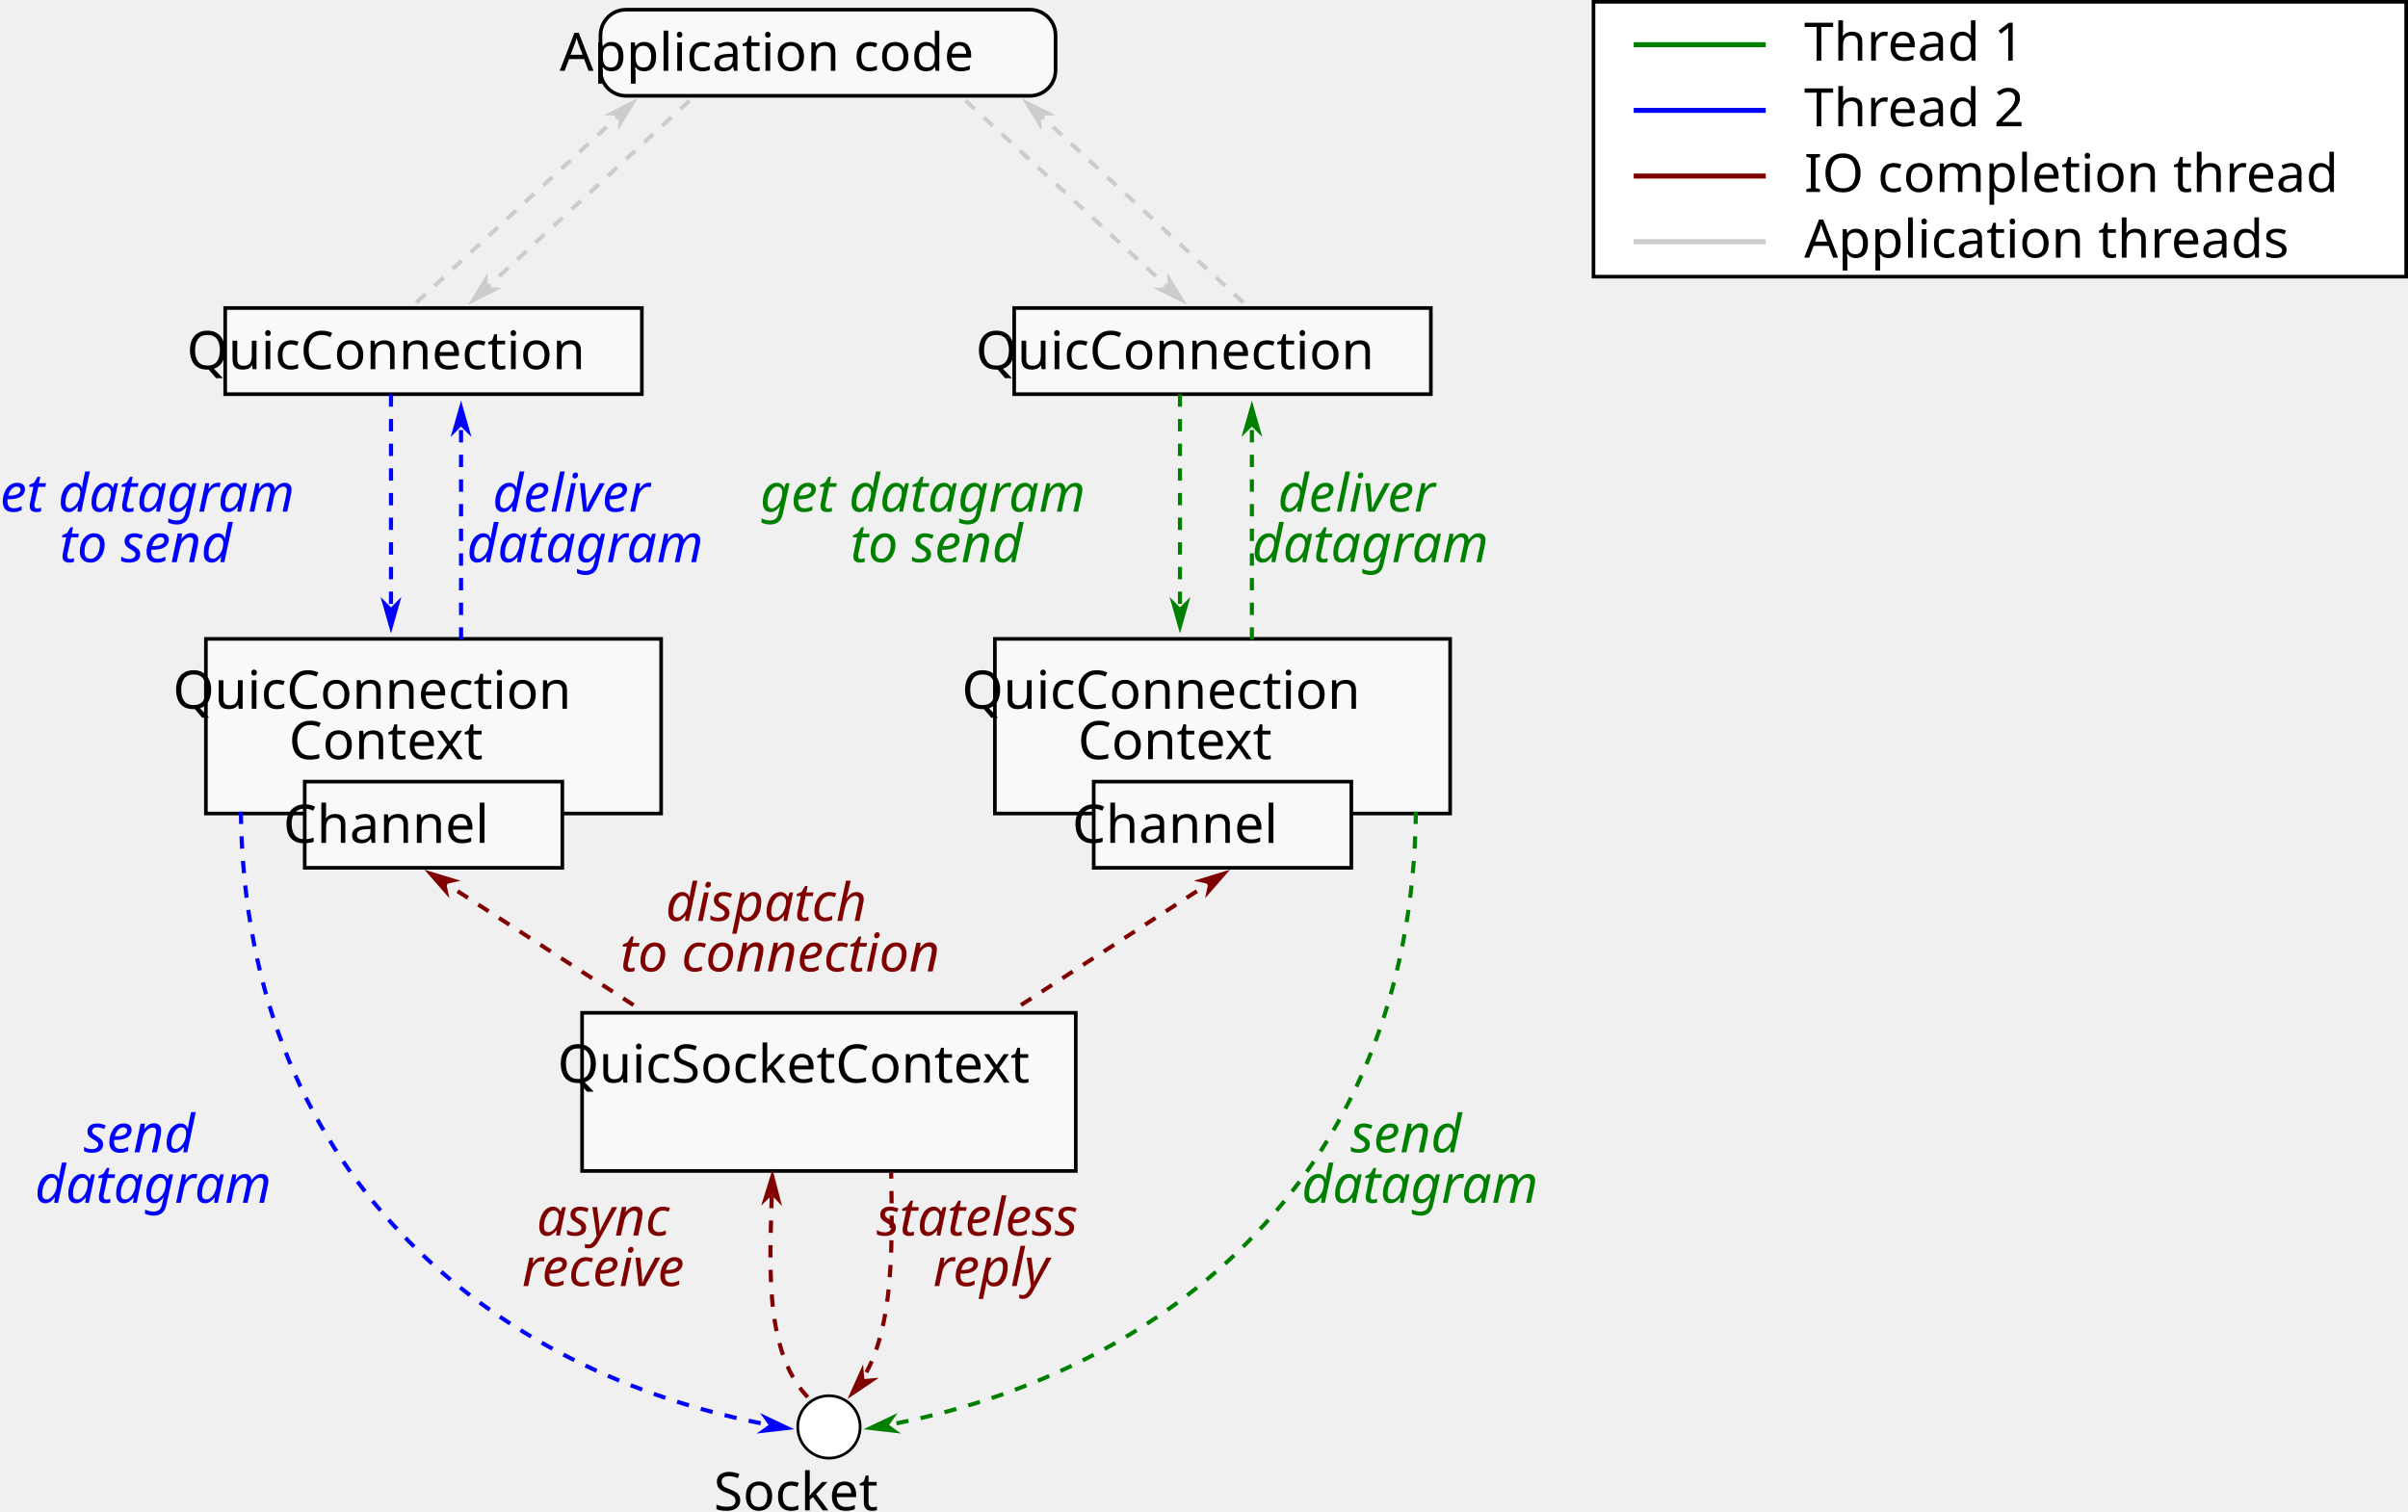
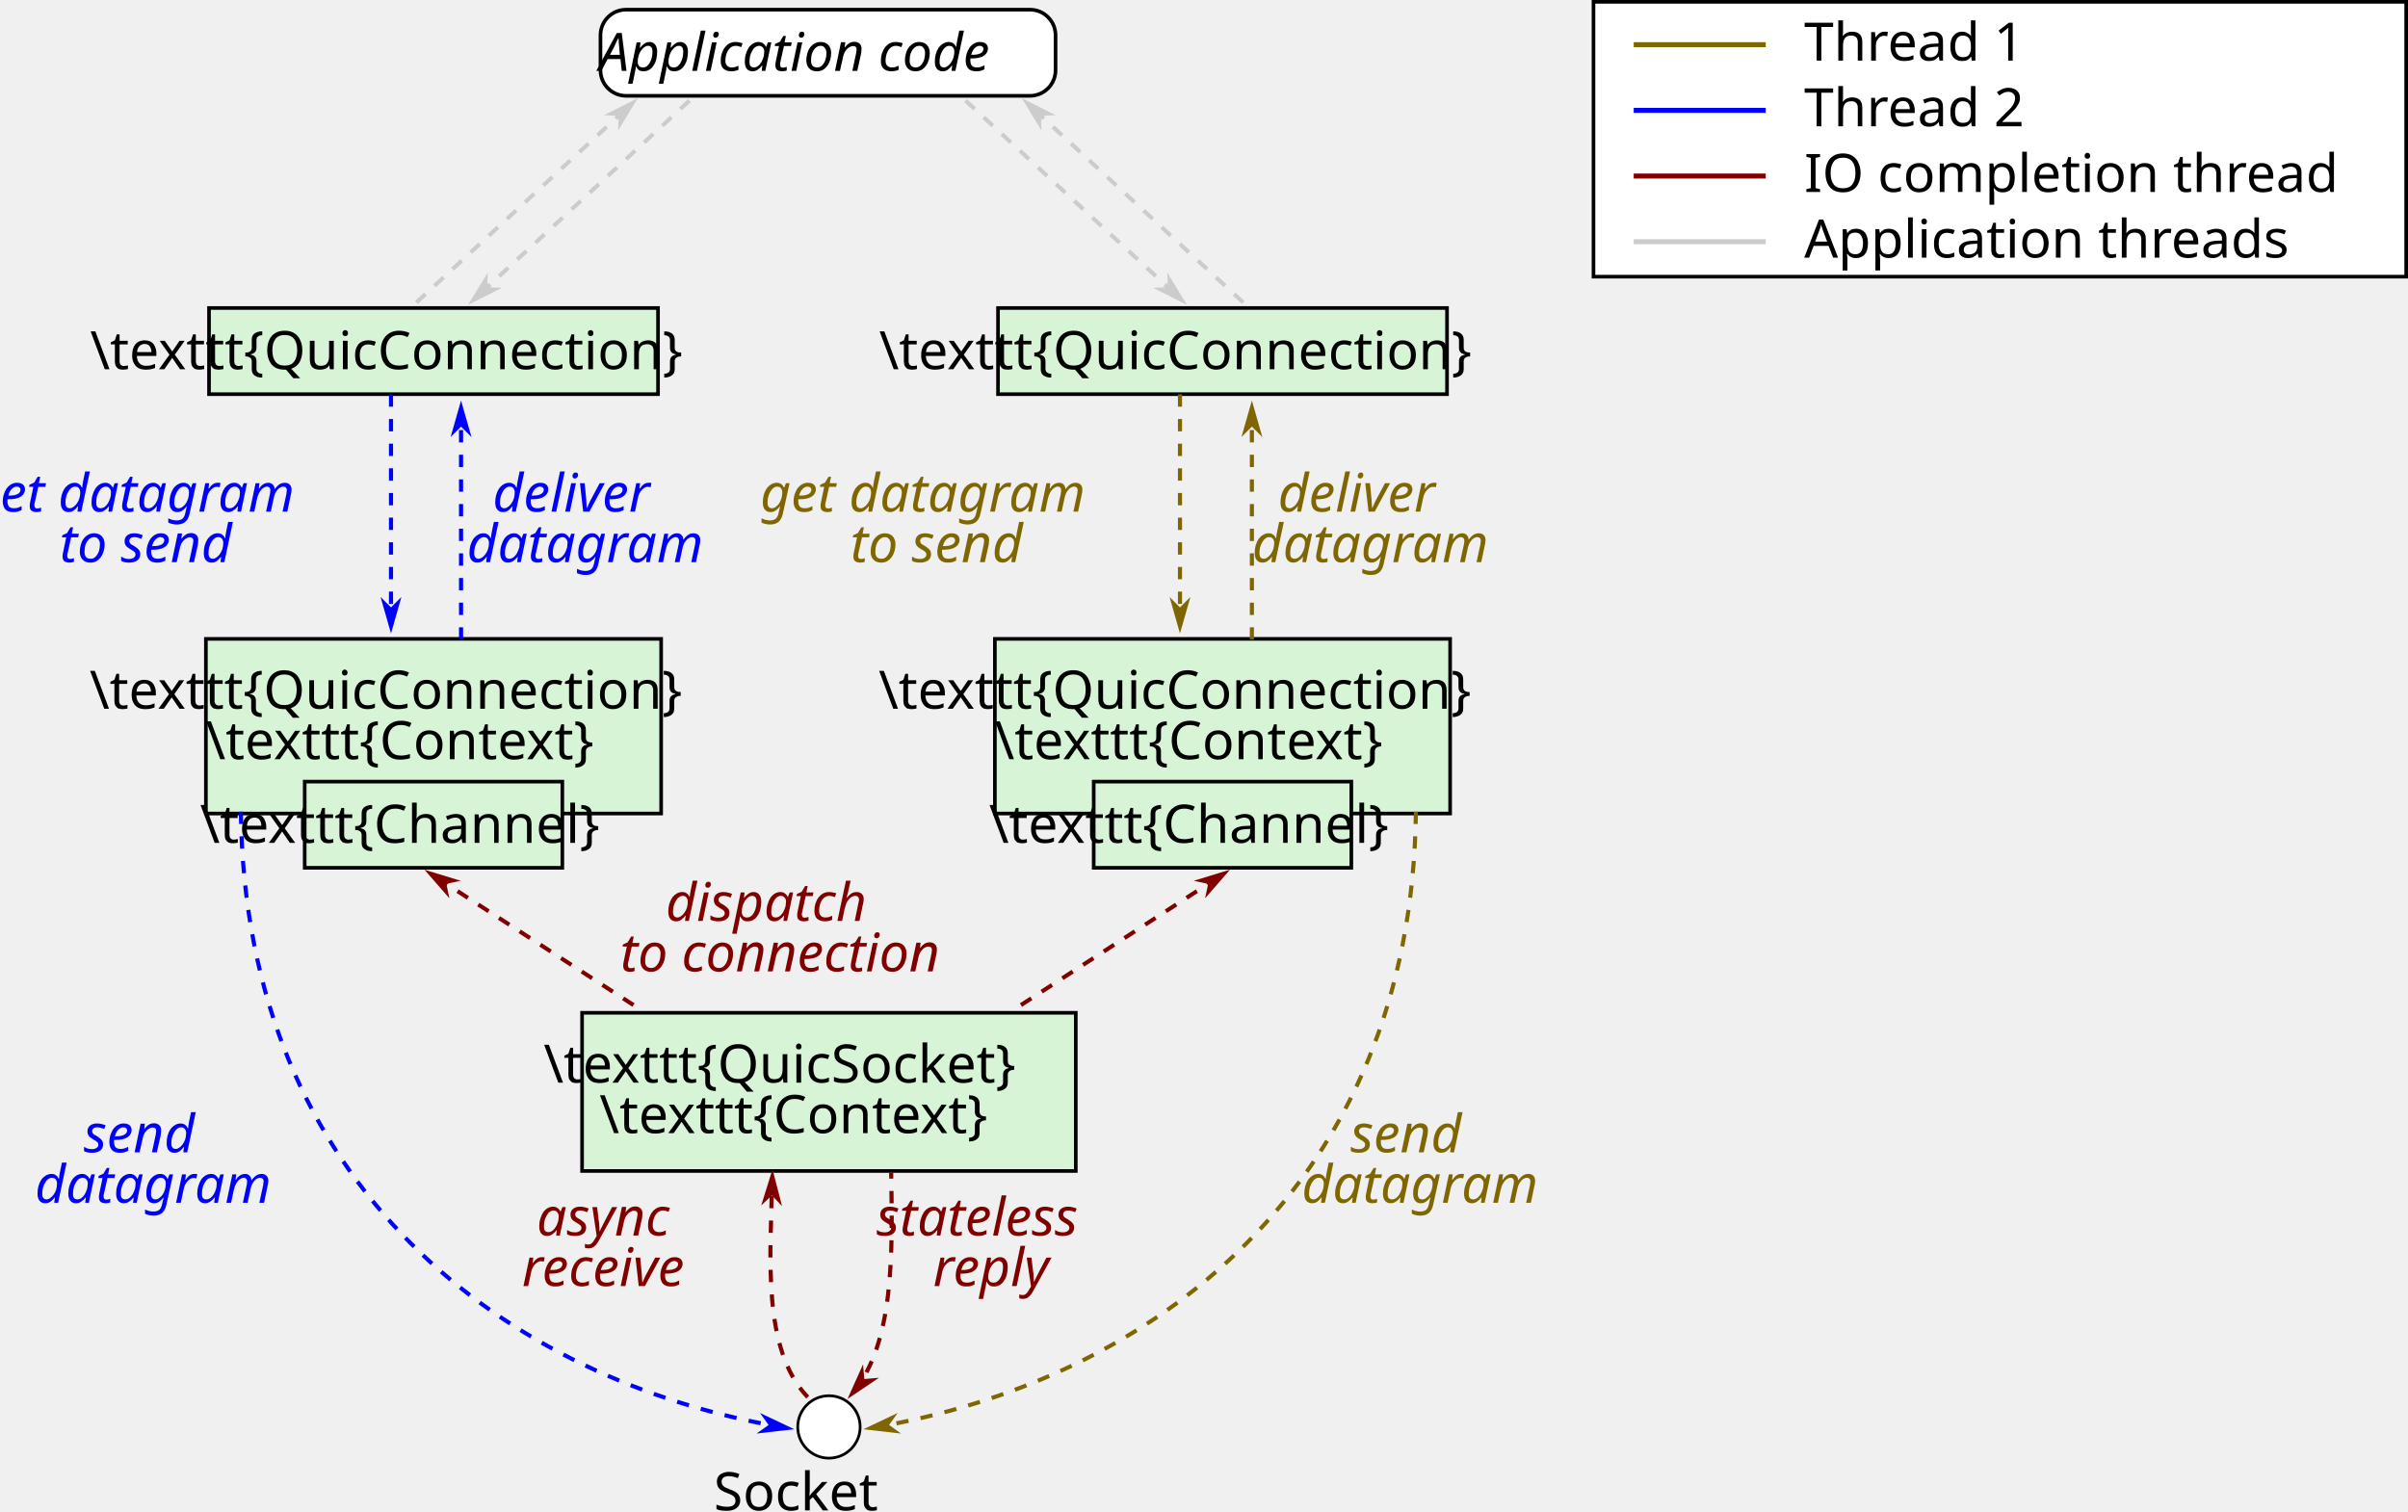
<svg xmlns="http://www.w3.org/2000/svg" width="175.784mm" height="110.336mm" viewBox="0 0 175.784 110.336" version="1.1" id="svg8">
  <defs id="defs2">
    <marker orient="auto" refY="0" refX="0" id="marker5108" style="overflow:visible">
      <path id="path5106" d="M 0,0 5,-5 -12.5,0 5,5 Z" style="fill:#cccccc;fill-opacity:1;fill-rule:evenodd;stroke:#cccccc;stroke-width:1pt;stroke-opacity:1" transform="matrix(-0.4,0,0,-0.4,-4,0)" />
    </marker>
    <marker style="overflow:visible" id="marker4822" refX="0" refY="0" orient="auto">
      <path transform="matrix(-0.4,0,0,-0.4,-4,0)" style="fill:#cccccc;fill-opacity:1;fill-rule:evenodd;stroke:#cccccc;stroke-width:1pt;stroke-opacity:1" d="M 0,0 5,-5 -12.5,0 5,5 Z" id="path4820" />
    </marker>
    <marker style="overflow:visible" id="marker4532" refX="0" refY="0" orient="auto">
      <path transform="matrix(-0.4,0,0,-0.4,-4,0)" style="fill:#cccccc;fill-opacity:1;fill-rule:evenodd;stroke:#cccccc;stroke-width:1pt;stroke-opacity:1" d="M 0,0 5,-5 -12.5,0 5,5 Z" id="path4530" />
    </marker>
    <marker style="overflow:visible" id="marker4256" refX="0" refY="0" orient="auto">
      <path transform="matrix(-0.4,0,0,-0.4,-4,0)" style="fill:#cccccc;fill-opacity:1;fill-rule:evenodd;stroke:#cccccc;stroke-width:1pt;stroke-opacity:1" d="M 0,0 5,-5 -12.5,0 5,5 Z" id="path4254" />
    </marker>
    <marker orient="auto" refY="0" refX="0" id="marker3964" style="overflow:visible">
      <path id="path3962" d="M 0,0 5,-5 -12.5,0 5,5 Z" style="fill:#cccccc;fill-opacity:1;fill-rule:evenodd;stroke:#cccccc;stroke-width:1pt;stroke-opacity:1" transform="matrix(-0.4,0,0,-0.4,-4,0)" />
    </marker>
    <marker orient="auto" refY="0" refX="0" id="marker1555" style="overflow:visible">
      <path id="path1553" d="M 0,0 5,-5 -12.5,0 5,5 Z" style="fill:#800000;fill-opacity:1;fill-rule:evenodd;stroke:#800000;stroke-width:1pt;stroke-opacity:1" transform="matrix(-0.4,0,0,-0.4,-4,0)" />
    </marker>
    <marker style="overflow:visible" id="marker1285" refX="0" refY="0" orient="auto">
      <path transform="matrix(-0.4,0,0,-0.4,-4,0)" style="fill:#800000;fill-opacity:1;fill-rule:evenodd;stroke:#800000;stroke-width:1pt;stroke-opacity:1" d="M 0,0 5,-5 -12.5,0 5,5 Z" id="path1283" />
    </marker>
    <marker orient="auto" refY="0" refX="0" id="marker8442" style="overflow:visible">
-       <path id="path8440" d="M 0,0 5,-5 -12.5,0 5,5 Z" style="fill:#008000;fill-opacity:1;fill-rule:evenodd;stroke:#008000;stroke-width:1pt;stroke-opacity:1" transform="matrix(-0.4,0,0,-0.4,-4,0)" />
+       <path id="path8440" d="M 0,0 5,-5 -12.5,0 5,5 Z" style="fill:#806600;fill-opacity:1;fill-rule:evenodd;stroke:#806600;stroke-width:1pt;stroke-opacity:1" transform="matrix(-0.4,0,0,-0.4,-4,0)" />
    </marker>
    <marker orient="auto" refY="0" refX="0" id="marker8144" style="overflow:visible">
      <path id="path8142" d="M 0,0 5,-5 -12.5,0 5,5 Z" style="fill:#008000;fill-opacity:1;fill-rule:evenodd;stroke:#008000;stroke-width:1pt;stroke-opacity:1" transform="matrix(-0.4,0,0,-0.4,-4,0)" />
    </marker>
    <marker orient="auto" refY="0" refX="0" id="marker7964" style="overflow:visible">
      <path id="path7962" d="M 0,0 5,-5 -12.5,0 5,5 Z" style="fill:#ffffff;fill-opacity:1;fill-rule:evenodd;stroke:#008000;stroke-width:1pt;stroke-opacity:1" transform="matrix(-0.4,0,0,-0.4,-4,0)" />
    </marker>
    <marker orient="auto" refY="0" refX="0" id="marker7804" style="overflow:visible">
      <path id="path7802" d="M 0,0 5,-5 -12.5,0 5,5 Z" style="fill:#ffffff;fill-opacity:1;fill-rule:evenodd;stroke:#008000;stroke-width:1pt;stroke-opacity:1" transform="matrix(-0.4,0,0,-0.4,-4,0)" />
    </marker>
    <marker orient="auto" refY="0" refX="0" id="marker6878" style="overflow:visible">
      <path id="path6876" d="M 0,0 5,-5 -12.5,0 5,5 Z" style="fill:#ffffff;fill-opacity:1;fill-rule:evenodd;stroke:#008000;stroke-width:1pt;stroke-opacity:1" transform="matrix(-0.4,0,0,-0.4,-4,0)" />
    </marker>
    <marker style="overflow:visible" id="marker6121" refX="0" refY="0" orient="auto">
      <path transform="matrix(-0.4,0,0,-0.4,-4,0)" style="fill:#0000ff;fill-opacity:1;fill-rule:evenodd;stroke:#0000ff;stroke-width:1pt;stroke-opacity:1" d="M 0,0 5,-5 -12.5,0 5,5 Z" id="path6119" />
    </marker>
    <marker style="overflow:visible" id="marker5641" refX="0" refY="0" orient="auto">
      <path transform="matrix(-0.4,0,0,-0.4,-4,0)" style="fill:#ffffff;fill-opacity:1;fill-rule:evenodd;stroke:#800000;stroke-width:1pt;stroke-opacity:1" d="M 0,0 5,-5 -12.5,0 5,5 Z" id="path5639" />
    </marker>
    <marker style="overflow:visible" id="marker4451" refX="0" refY="0" orient="auto">
      <path transform="matrix(-0.4,0,0,-0.4,-4,0)" style="fill:#0000ff;fill-opacity:1;fill-rule:evenodd;stroke:#0000ff;stroke-width:1pt;stroke-opacity:1" d="M 0,0 5,-5 -12.5,0 5,5 Z" id="path4449" />
    </marker>
    <marker orient="auto" refY="0" refX="0" id="marker4441" style="overflow:visible">
      <path id="path4439" d="M 0,0 5,-5 -12.5,0 5,5 Z" style="fill:#0000ff;fill-opacity:1;fill-rule:evenodd;stroke:#0000ff;stroke-width:1pt;stroke-opacity:1" transform="matrix(-0.4,0,0,-0.4,-4,0)" />
    </marker>
    <marker style="overflow:visible" id="marker4253" refX="0" refY="0" orient="auto">
-       <path transform="matrix(-0.4,0,0,-0.4,-4,0)" style="fill:#008000;fill-opacity:1;fill-rule:evenodd;stroke:#008000;stroke-width:1pt;stroke-opacity:1" d="M 0,0 5,-5 -12.5,0 5,5 Z" id="path4251" />
+       <path transform="matrix(-0.4,0,0,-0.4,-4,0)" style="fill:#806600;fill-opacity:1;fill-rule:evenodd;stroke:#806600;stroke-width:1pt;stroke-opacity:1" d="M 0,0 5,-5 -12.5,0 5,5 Z" id="path4251" />
    </marker>
    <marker orient="auto" refY="0" refX="0" id="marker4121" style="overflow:visible">
-       <path id="path4119" d="M 0,0 5,-5 -12.5,0 5,5 Z" style="fill:#008000;fill-opacity:1;fill-rule:evenodd;stroke:#008000;stroke-width:1pt;stroke-opacity:1" transform="matrix(-0.4,0,0,-0.4,-4,0)" />
+       <path id="path4119" d="M 0,0 5,-5 -12.5,0 5,5 Z" style="fill:#806600;fill-opacity:1;fill-rule:evenodd;stroke:#806600;stroke-width:1pt;stroke-opacity:1" transform="matrix(-0.4,0,0,-0.4,-4,0)" />
    </marker>
    <marker style="overflow:visible" id="marker3953" refX="0" refY="0" orient="auto">
      <path transform="matrix(-0.4,0,0,-0.4,-4,0)" style="fill:#800000;fill-opacity:1;fill-rule:evenodd;stroke:#800000;stroke-width:1pt;stroke-opacity:1" d="M 0,0 5,-5 -12.5,0 5,5 Z" id="path3951" />
    </marker>
    <marker style="overflow:visible" id="marker6875" refX="0" refY="0" orient="auto">
      <path transform="matrix(-0.4,0,0,-0.4,-4,0)" style="fill:#000000;fill-opacity:1;fill-rule:evenodd;stroke:#000000;stroke-width:1pt;stroke-opacity:1" d="M 0,0 5,-5 -12.5,0 5,5 Z" id="path6873" />
    </marker>
    <marker orient="auto" refY="0" refX="0" id="marker6586" style="overflow:visible">
      <path id="path6584" d="M 0,0 5,-5 -12.5,0 5,5 Z" style="fill:#800000;fill-opacity:1;fill-rule:evenodd;stroke:#800000;stroke-width:1pt;stroke-opacity:1" transform="matrix(-0.4,0,0,-0.4,-4,0)" />
    </marker>
    <marker style="overflow:visible" id="marker2429" refX="0" refY="0" orient="auto">
      <path transform="matrix(-0.4,0,0,-0.4,-4,0)" style="fill:#000000;fill-opacity:1;fill-rule:evenodd;stroke:#000000;stroke-width:1pt;stroke-opacity:1" d="M 0,0 5,-5 -12.5,0 5,5 Z" id="path2427" />
    </marker>
    <marker style="overflow:visible" id="marker2347" refX="0" refY="0" orient="auto">
      <path transform="matrix(0.4,0,0,0.4,4,0)" style="fill:#800000;fill-opacity:1;fill-rule:evenodd;stroke:#800000;stroke-width:1pt;stroke-opacity:1" d="M 0,0 5,-5 -12.5,0 5,5 Z" id="path2345" />
    </marker>
    <marker style="overflow:visible" id="marker2067" refX="0" refY="0" orient="auto">
      <path transform="matrix(-0.4,0,0,-0.4,-4,0)" style="fill:#000000;fill-opacity:1;fill-rule:evenodd;stroke:#000000;stroke-width:1pt;stroke-opacity:1" d="M 0,0 5,-5 -12.5,0 5,5 Z" id="path2065" />
    </marker>
    <marker style="overflow:visible" id="marker1451" refX="0" refY="0" orient="auto">
      <path transform="matrix(-0.4,0,0,-0.4,-4,0)" style="fill:#000000;fill-opacity:1;fill-rule:evenodd;stroke:#000000;stroke-width:1pt;stroke-opacity:1" d="M 0,0 5,-5 -12.5,0 5,5 Z" id="path1449" />
    </marker>
    <marker style="overflow:visible" id="marker1441" refX="0" refY="0" orient="auto">
      <path transform="matrix(0.4,0,0,0.4,4,0)" style="fill:#000000;fill-opacity:1;fill-rule:evenodd;stroke:#000000;stroke-width:1pt;stroke-opacity:1" d="M 0,0 5,-5 -12.5,0 5,5 Z" id="path1439" />
    </marker>
    <marker style="overflow:visible" id="marker2627" refX="0" refY="0" orient="auto">
      <path transform="matrix(0.4,0,0,0.4,4,0)" style="fill:#000000;fill-opacity:1;fill-rule:evenodd;stroke:#000000;stroke-width:1pt;stroke-opacity:1" d="M 0,0 5,-5 -12.5,0 5,5 Z" id="path2625" />
    </marker>
    <marker style="overflow:visible" id="marker2637" refX="0" refY="0" orient="auto">
      <path transform="matrix(-0.4,0,0,-0.4,-4,0)" style="fill:#000000;fill-opacity:1;fill-rule:evenodd;stroke:#000000;stroke-width:1pt;stroke-opacity:1" d="M 0,0 5,-5 -12.5,0 5,5 Z" id="path2635" />
    </marker>
    <marker style="overflow:visible" id="marker2627-6" refX="0" refY="0" orient="auto">
      <path transform="matrix(0.4,0,0,0.4,4,0)" style="fill:#000000;fill-opacity:1;fill-rule:evenodd;stroke:#000000;stroke-width:1pt;stroke-opacity:1" d="M 0,0 5,-5 -12.5,0 5,5 Z" id="path2625-7" />
    </marker>
    <marker style="overflow:visible" id="marker2637-7" refX="0" refY="0" orient="auto">
      <path transform="matrix(-0.4,0,0,-0.4,-4,0)" style="fill:#000000;fill-opacity:1;fill-rule:evenodd;stroke:#000000;stroke-width:1pt;stroke-opacity:1" d="M 0,0 5,-5 -12.5,0 5,5 Z" id="path2635-6" />
    </marker>
    <marker style="overflow:visible" id="marker2347-8" refX="0" refY="0" orient="auto">
      <path transform="matrix(0.4,0,0,0.4,4,0)" style="fill:#000000;fill-opacity:1;fill-rule:evenodd;stroke:#000000;stroke-width:1pt;stroke-opacity:1" d="M 0,0 5,-5 -12.5,0 5,5 Z" id="path2345-5" />
    </marker>
    <marker style="overflow:visible" id="marker2429-53" refX="0" refY="0" orient="auto">
      <path transform="matrix(-0.4,0,0,-0.4,-4,0)" style="fill:#000000;fill-opacity:1;fill-rule:evenodd;stroke:#000000;stroke-width:1pt;stroke-opacity:1" d="M 0,0 5,-5 -12.5,0 5,5 Z" id="path2427-8" />
    </marker>
    <marker style="overflow:visible" id="marker2067-3" refX="0" refY="0" orient="auto">
      <path transform="matrix(-0.4,0,0,-0.4,-4,0)" style="fill:#000000;fill-opacity:1;fill-rule:evenodd;stroke:#000000;stroke-width:1pt;stroke-opacity:1" d="M 0,0 5,-5 -12.5,0 5,5 Z" id="path2065-8" />
    </marker>
  </defs>
  <g id="layer1" transform="translate(-5.068386,-2.631026)">
    <text xml:space="preserve" style="font-size:3.528px;line-height:1.25;font-family:sans-serif;-inkscape-font-specification:sans-serif;letter-spacing:0px;stroke-width:0.265" x="66.793" y="40.753" id="text835">
      <tspan id="tspan833" x="66.793" y="40.753" style="stroke-width:0.265" />
    </text>
-     <rect style="fill:#f9f9f9;stroke:#000000;stroke-width:0.265;stroke-miterlimit:4;stroke-dasharray:none;stroke-dashoffset:0" id="rect979" width="36.04" height="11.548" x="47.561" y="76.576" />
-     <text xml:space="preserve" style="font-style:normal;font-variant:normal;font-weight:normal;font-stretch:normal;font-size:3.881px;line-height:1.25;font-family:sans-serif;-inkscape-font-specification:sans-serif;text-align:center;letter-spacing:0px;text-anchor:middle;stroke-width:0.265" x="65.523" y="81.676" id="text983">
-       <tspan id="tspan981" x="65.523" y="81.676" style="font-style:normal;font-variant:normal;font-weight:normal;font-stretch:normal;font-family:sans-serif;-inkscape-font-specification:sans-serif;stroke-width:0.265">QuicSocketContext</tspan>
+     <rect style="fill:#d7f4d7;stroke:#000000;stroke-width:0.265;stroke-miterlimit:4;stroke-dasharray:none;stroke-dashoffset:0" id="rect979" width="36.04" height="11.548" x="47.561" y="76.576" />
+     <text xml:space="preserve" style="font-style:normal;font-variant:normal;font-weight:normal;font-stretch:normal;font-size:3.881px;line-height:0.95;font-family:sans-serif;-inkscape-font-specification:sans-serif;text-align:center;letter-spacing:0px;text-anchor:middle;stroke-width:0.265" x="65.523" y="81.676" id="text983">
+       <tspan id="tspan981" x="65.523" y="81.676" style="font-style:normal;font-variant:normal;font-weight:normal;font-stretch:normal;font-family:sans-serif;-inkscape-font-specification:sans-serif;stroke-width:0.265">\texttt{QuicSocket}</tspan>
+       <tspan x="65.523" y="85.362" style="font-style:normal;font-variant:normal;font-weight:normal;font-stretch:normal;font-family:sans-serif;-inkscape-font-specification:sans-serif;stroke-width:0.265" id="tspan7133">\texttt{Context}</tspan>
    </text>
    <circle style="fill:#ffffff;stroke:#000000;stroke-width:0.2" id="path887" cx="65.581" cy="106.813" r="2.278" />
    <text xml:space="preserve" style="font-style:normal;font-variant:normal;font-weight:normal;font-stretch:normal;font-size:3.881px;line-height:1.25;font-family:sans-serif;-inkscape-font-specification:sans-serif;text-align:center;letter-spacing:0px;text-anchor:middle;stroke-width:0.265" x="65.691" y="112.908" id="text989">
      <tspan id="tspan987" x="65.691" y="112.908" style="font-style:normal;font-variant:normal;font-weight:normal;font-stretch:normal;font-family:sans-serif;-inkscape-font-specification:sans-serif;stroke-width:0.265">Socket</tspan>
    </text>
    <path id="path3779" d="M 51.314,76.011 36.547,66.449" style="fill:#800000;stroke:#800000;stroke-width:0.3;stroke-linecap:butt;stroke-linejoin:miter;stroke-miterlimit:4;stroke-dasharray:0.9, 0.9;stroke-dashoffset:0;stroke-opacity:1;marker-end:url(#marker6586)" />
    <path style="fill:#800000;stroke:#800000;stroke-width:0.3;stroke-linecap:butt;stroke-linejoin:miter;stroke-miterlimit:4;stroke-dasharray:0.9, 0.9;stroke-dashoffset:0;stroke-opacity:1;marker-end:url(#marker3953)" d="m 79.6,76.011 14.767,-9.563" id="path3949" />
-     <g id="g10407">
-       <rect y="25.119" x="79.105" height="6.291" width="30.415" id="rect940" style="fill:#f9f9f9;stroke:#000000;stroke-width:0.265;stroke-miterlimit:4;stroke-dasharray:none;stroke-dashoffset:0" />
-       <text id="text944" y="29.587" x="94.372" style="font-style:normal;font-variant:normal;font-weight:normal;font-stretch:normal;font-size:3.881px;line-height:1.25;font-family:sans-serif;-inkscape-font-specification:sans-serif;text-align:center;letter-spacing:0px;text-anchor:middle;stroke-width:0.265" xml:space="preserve">
-         <tspan style="font-style:normal;font-variant:normal;font-weight:normal;font-stretch:normal;font-family:sans-serif;-inkscape-font-specification:sans-serif;stroke-width:0.265" y="29.587" x="94.372" id="tspan942">QuicConnection</tspan>
+     <g id="g5094" transform="translate(-35.86248,7.206306)">
+       <rect style="fill:#d7f4d7;stroke:#000000;stroke-width:0.265;stroke-miterlimit:4;stroke-dasharray:none;stroke-dashoffset:0" id="rect924" width="32.777" height="6.291" x="113.786" y="17.912" />
+       <text xml:space="preserve" style="font-style:normal;font-variant:normal;font-weight:normal;font-stretch:normal;font-size:3.881px;line-height:1.25;font-family:sans-serif;-inkscape-font-specification:sans-serif;text-align:center;letter-spacing:0px;text-anchor:middle;stroke-width:0.265" x="130.272" y="22.381" id="text928">
+         <tspan id="tspan926" x="130.272" y="22.381" style="font-style:normal;font-variant:normal;font-weight:normal;font-stretch:normal;font-family:sans-serif;-inkscape-font-specification:sans-serif;stroke-width:0.265">\texttt{QuicConnection}</tspan>
      </text>
    </g>
-     <g transform="translate(-3.073599)" id="g10402">
-       <rect y="25.119" x="24.582" height="6.291" width="30.415" id="rect1565" style="fill:#f9f9f9;stroke:#000000;stroke-width:0.265;stroke-miterlimit:4;stroke-dasharray:none;stroke-dashoffset:0" />
-       <text id="text1569" y="29.587" x="39.849" style="font-style:normal;font-variant:normal;font-weight:normal;font-stretch:normal;font-size:3.881px;line-height:1.25;font-family:sans-serif;-inkscape-font-specification:sans-serif;text-align:center;letter-spacing:0px;text-anchor:middle;stroke-width:0.265" xml:space="preserve">
-         <tspan style="font-style:normal;font-variant:normal;font-weight:normal;font-stretch:normal;font-family:sans-serif;-inkscape-font-specification:sans-serif;stroke-width:0.265" y="29.587" x="39.849" id="tspan1567">QuicConnection</tspan>
+     <g id="g7117" transform="translate(-93.45906,7.206306)">
+       <rect style="fill:#d7f4d7;stroke:#000000;stroke-width:0.265;stroke-miterlimit:4;stroke-dasharray:none;stroke-dashoffset:0" id="rect7111" width="32.777" height="6.291" x="113.786" y="17.912" />
+       <text xml:space="preserve" style="font-style:normal;font-variant:normal;font-weight:normal;font-stretch:normal;font-size:3.881px;line-height:1.25;font-family:sans-serif;-inkscape-font-specification:sans-serif;text-align:center;letter-spacing:0px;text-anchor:middle;stroke-width:0.265" x="130.272" y="22.381" id="text7115">
+         <tspan id="tspan7113" x="130.272" y="22.381" style="font-style:normal;font-variant:normal;font-weight:normal;font-stretch:normal;font-family:sans-serif;-inkscape-font-specification:sans-serif;stroke-width:0.265">\texttt{QuicConnection}</tspan>
      </text>
    </g>
-     <g transform="translate(-3.073599)" id="g10397">
-       <rect style="fill:#f9f9f9;stroke:#000000;stroke-width:0.265;stroke-miterlimit:4;stroke-dasharray:none;stroke-dashoffset:0" id="rect3575" width="33.233" height="12.751" x="23.172" y="49.276" />
-       <rect y="59.698" x="30.386" height="6.291" width="18.807" id="rect3526" style="fill:#f9f9f9;stroke:#000000;stroke-width:0.265;stroke-miterlimit:4;stroke-dasharray:none;stroke-dashoffset:0" />
-       <text id="text3530" y="64.167" x="39.859" style="font-style:normal;font-variant:normal;font-weight:normal;font-stretch:normal;font-size:3.881px;line-height:1.25;font-family:sans-serif;-inkscape-font-specification:sans-serif;text-align:center;letter-spacing:0px;text-anchor:middle;stroke-width:0.265" xml:space="preserve">
-         <tspan style="font-style:normal;font-variant:normal;font-weight:normal;font-stretch:normal;font-family:sans-serif;-inkscape-font-specification:sans-serif;stroke-width:0.265" y="64.167" x="39.859" id="tspan3528">Channel</tspan>
-       </text>
-       <text xml:space="preserve" style="font-style:normal;font-variant:normal;font-weight:normal;font-stretch:normal;font-size:3.881px;line-height:0.95;font-family:sans-serif;-inkscape-font-specification:sans-serif;text-align:center;letter-spacing:0px;text-anchor:middle;stroke-width:0.265" x="39.848" y="54.376" id="text3579">
-         <tspan id="tspan3577" x="39.848" y="54.376" style="font-style:normal;font-variant:normal;font-weight:normal;font-stretch:normal;font-family:sans-serif;-inkscape-font-specification:sans-serif;stroke-width:0.265">QuicConnection</tspan>
-         <tspan x="39.848" y="58.063" style="font-style:normal;font-variant:normal;font-weight:normal;font-stretch:normal;font-family:sans-serif;-inkscape-font-specification:sans-serif;stroke-width:0.265" id="tspan3586">Context</tspan>
-       </text>
-     </g>
-     <g transform="translate(2.939965)" id="g10220">
-       <rect y="49.276" x="74.755" height="12.751" width="33.233" id="rect3598" style="fill:#f9f9f9;stroke:#000000;stroke-width:0.265;stroke-miterlimit:4;stroke-dasharray:none;stroke-dashoffset:0" />
-       <rect style="fill:#f9f9f9;stroke:#000000;stroke-width:0.265;stroke-miterlimit:4;stroke-dasharray:none;stroke-dashoffset:0" id="rect3600" width="18.807" height="6.291" x="81.969" y="59.698" />
-       <text xml:space="preserve" style="font-style:normal;font-variant:normal;font-weight:normal;font-stretch:normal;font-size:3.881px;line-height:1.25;font-family:sans-serif;-inkscape-font-specification:sans-serif;text-align:center;letter-spacing:0px;text-anchor:middle;stroke-width:0.265" x="91.442" y="64.167" id="text3604">
-         <tspan id="tspan3602" x="91.442" y="64.167" style="font-style:normal;font-variant:normal;font-weight:normal;font-stretch:normal;font-family:sans-serif;-inkscape-font-specification:sans-serif;stroke-width:0.265">Channel</tspan>
-       </text>
-       <text id="text3612" y="54.376" x="91.431" style="font-style:normal;font-variant:normal;font-weight:normal;font-stretch:normal;font-size:3.881px;line-height:0.95;font-family:sans-serif;-inkscape-font-specification:sans-serif;text-align:center;letter-spacing:0px;text-anchor:middle;stroke-width:0.265" xml:space="preserve">
-         <tspan style="font-style:normal;font-variant:normal;font-weight:normal;font-stretch:normal;font-family:sans-serif;-inkscape-font-specification:sans-serif;stroke-width:0.265" y="54.376" x="91.431" id="tspan3608">QuicConnection</tspan>
-         <tspan id="tspan3610" style="font-style:normal;font-variant:normal;font-weight:normal;font-stretch:normal;font-family:sans-serif;-inkscape-font-specification:sans-serif;stroke-width:0.265" y="58.063" x="91.431">Context</tspan>
-       </text>
-     </g>
-     <path id="path4117" d="M 96.456,49.331 V 32.464" style="fill:#008000;stroke:#008000;stroke-width:0.3;stroke-linecap:butt;stroke-linejoin:miter;stroke-miterlimit:4;stroke-dasharray:0.9, 0.9;stroke-dashoffset:0;stroke-opacity:1;marker-end:url(#marker4121)" />
-     <path style="fill:#008000;stroke:#008000;stroke-width:0.3;stroke-linecap:butt;stroke-linejoin:miter;stroke-miterlimit:4;stroke-dasharray:0.9, 0.9;stroke-dashoffset:0;stroke-opacity:1;marker-end:url(#marker4253)" d="M 91.207,31.423 V 48.29" id="path4249" />
+     <rect style="fill:#d7f4d7;stroke:#000000;stroke-width:0.265;stroke-miterlimit:4;stroke-dasharray:none;stroke-dashoffset:0" id="rect3575" width="33.233" height="12.751" x="20.099" y="49.276" />
+     <rect y="59.698" x="27.312" height="6.291" width="18.807" id="rect3526" style="fill:#d7f4d7;stroke:#000000;stroke-width:0.265;stroke-miterlimit:4;stroke-dasharray:none;stroke-dashoffset:0" />
+     <text id="text3530" y="64.167" x="36.786" style="font-style:normal;font-variant:normal;font-weight:normal;font-stretch:normal;font-size:3.881px;line-height:1.25;font-family:sans-serif;-inkscape-font-specification:sans-serif;text-align:center;letter-spacing:0px;text-anchor:middle;stroke-width:0.265" xml:space="preserve">
+       <tspan style="font-style:normal;font-variant:normal;font-weight:normal;font-stretch:normal;font-family:sans-serif;-inkscape-font-specification:sans-serif;stroke-width:0.265" y="64.167" x="36.786" id="tspan3528">\texttt{Channel}</tspan>
+     </text>
+     <text xml:space="preserve" style="font-style:normal;font-variant:normal;font-weight:normal;font-stretch:normal;font-size:3.881px;line-height:0.95;font-family:sans-serif;-inkscape-font-specification:sans-serif;text-align:center;letter-spacing:0px;text-anchor:middle;stroke-width:0.265" x="36.774" y="54.376" id="text3579">
+       <tspan id="tspan3577" x="36.774" y="54.376" style="font-style:normal;font-variant:normal;font-weight:normal;font-stretch:normal;font-family:sans-serif;-inkscape-font-specification:sans-serif;stroke-width:0.265">\texttt{QuicConnection}</tspan>
+       <tspan x="36.774" y="58.063" style="font-style:normal;font-variant:normal;font-weight:normal;font-stretch:normal;font-family:sans-serif;-inkscape-font-specification:sans-serif;stroke-width:0.265" id="tspan3586">\texttt{Context}</tspan>
+     </text>
+     <rect y="49.276" x="77.695" height="12.751" width="33.233" id="rect3598" style="fill:#d7f4d7;stroke:#000000;stroke-width:0.265;stroke-miterlimit:4;stroke-dasharray:none;stroke-dashoffset:0" />
+     <rect style="fill:#d7f4d7;stroke:#000000;stroke-width:0.265;stroke-miterlimit:4;stroke-dasharray:none;stroke-dashoffset:0" id="rect3600" width="18.807" height="6.291" x="84.909" y="59.698" />
+     <text xml:space="preserve" style="font-style:normal;font-variant:normal;font-weight:normal;font-stretch:normal;font-size:3.881px;line-height:1.25;font-family:sans-serif;-inkscape-font-specification:sans-serif;text-align:center;letter-spacing:0px;text-anchor:middle;stroke-width:0.265" x="94.382" y="64.167" id="text3604">
+       <tspan id="tspan3602" x="94.382" y="64.167" style="font-style:normal;font-variant:normal;font-weight:normal;font-stretch:normal;font-family:sans-serif;-inkscape-font-specification:sans-serif;stroke-width:0.265">\texttt{Channel}</tspan>
+     </text>
+     <text id="text3612" y="54.376" x="94.371" style="font-style:normal;font-variant:normal;font-weight:normal;font-stretch:normal;font-size:3.881px;line-height:0.95;font-family:sans-serif;-inkscape-font-specification:sans-serif;text-align:center;letter-spacing:0px;text-anchor:middle;stroke-width:0.265" xml:space="preserve">
+       <tspan style="font-style:normal;font-variant:normal;font-weight:normal;font-stretch:normal;font-family:sans-serif;-inkscape-font-specification:sans-serif;stroke-width:0.265" y="54.376" x="94.371" id="tspan3608">\texttt{QuicConnection}</tspan>
+       <tspan id="tspan3610" style="font-style:normal;font-variant:normal;font-weight:normal;font-stretch:normal;font-family:sans-serif;-inkscape-font-specification:sans-serif;stroke-width:0.265" y="58.063" x="94.371">\texttt{Context}</tspan>
+     </text>
+     <path id="path4117" d="M 96.456,49.331 V 32.464" style="fill:#806600;stroke:#806600;stroke-width:0.3;stroke-linecap:butt;stroke-linejoin:miter;stroke-miterlimit:4;stroke-dasharray:0.9, 0.9;stroke-dashoffset:0;stroke-opacity:1;marker-end:url(#marker4121)" />
+     <path style="fill:#806600;stroke:#806600;stroke-width:0.3;stroke-linecap:butt;stroke-linejoin:miter;stroke-miterlimit:4;stroke-dasharray:0.9, 0.9;stroke-dashoffset:0;stroke-opacity:1;marker-end:url(#marker4253)" d="M 91.207,31.423 V 48.29" id="path4249" />
    <path style="fill:none;stroke:#0000ff;stroke-width:0.3;stroke-linecap:butt;stroke-linejoin:miter;stroke-miterlimit:4;stroke-dasharray:0.9, 0.9;stroke-dashoffset:0;stroke-opacity:1;marker-end:url(#marker4451)" d="M 38.725,49.331 V 32.464" id="path4435" />
    <path id="path4437" d="M 33.611,31.423 V 48.29" style="fill:none;stroke:#0000ff;stroke-width:0.3;stroke-linecap:butt;stroke-linejoin:miter;stroke-miterlimit:4;stroke-dasharray:0.9, 0.9;stroke-dashoffset:0;stroke-opacity:1;marker-end:url(#marker4441)" />
-     <text id="text5407" y="39.989" x="107.629" style="font-style:italic;font-variant:normal;font-weight:normal;font-stretch:normal;font-size:3.881px;line-height:0.95;font-family:sans-serif;-inkscape-font-specification:'sans-serif Italic';text-align:center;letter-spacing:0px;word-spacing:0px;text-anchor:middle;fill:#008000;stroke-width:0.265" xml:space="preserve">
-       <tspan style="font-style:italic;font-variant:normal;font-weight:normal;font-stretch:normal;font-family:sans-serif;-inkscape-font-specification:'sans-serif Italic';text-align:center;text-anchor:middle;fill:#008000;stroke-width:0.265" y="39.989" x="107.629" id="tspan5405">deliver</tspan>
-       <tspan id="tspan5409" style="font-style:italic;font-variant:normal;font-weight:normal;font-stretch:normal;font-family:sans-serif;-inkscape-font-specification:'sans-serif Italic';text-align:center;text-anchor:middle;fill:#008000;stroke-width:0.265" y="43.675" x="107.629">datagram</tspan>
-     </text>
-     <text xml:space="preserve" style="font-style:italic;font-variant:normal;font-weight:normal;font-stretch:normal;font-size:3.881px;line-height:0.95;font-family:sans-serif;-inkscape-font-specification:'sans-serif Italic';text-align:center;letter-spacing:0px;word-spacing:0px;text-anchor:middle;fill:#008000;stroke-width:0.265" x="75.966" y="39.989" id="text5415">
-       <tspan x="75.966" y="39.989" style="font-style:italic;font-variant:normal;font-weight:normal;font-stretch:normal;font-family:sans-serif;-inkscape-font-specification:'sans-serif Italic';text-align:center;text-anchor:middle;fill:#008000;stroke-width:0.265" id="tspan5413">get datagram</tspan>
-       <tspan id="tspan5419" x="75.966" y="43.675" style="font-style:italic;font-variant:normal;font-weight:normal;font-stretch:normal;font-family:sans-serif;-inkscape-font-specification:'sans-serif Italic';text-align:center;text-anchor:middle;fill:#008000;stroke-width:0.265">to send</tspan>
+     <text id="text5407" y="39.989" x="107.629" style="font-style:italic;font-variant:normal;font-weight:normal;font-stretch:normal;font-size:3.881px;line-height:0.95;font-family:sans-serif;-inkscape-font-specification:'sans-serif Italic';text-align:center;letter-spacing:0px;word-spacing:0px;text-anchor:middle;fill:#806600;stroke-width:0.265;" xml:space="preserve">
+       <tspan style="font-style:italic;font-variant:normal;font-weight:normal;font-stretch:normal;font-family:sans-serif;-inkscape-font-specification:'sans-serif Italic';text-align:center;text-anchor:middle;fill:#806600;stroke-width:0.265;" y="39.989" x="107.629" id="tspan5405">deliver</tspan>
+       <tspan id="tspan5409" style="font-style:italic;font-variant:normal;font-weight:normal;font-stretch:normal;font-family:sans-serif;-inkscape-font-specification:'sans-serif Italic';text-align:center;text-anchor:middle;fill:#806600;stroke-width:0.265;" y="43.675" x="107.629">datagram</tspan>
+     </text>
+     <text xml:space="preserve" style="font-style:italic;font-variant:normal;font-weight:normal;font-stretch:normal;font-size:3.881px;line-height:0.95;font-family:sans-serif;-inkscape-font-specification:'sans-serif Italic';text-align:center;letter-spacing:0px;word-spacing:0px;text-anchor:middle;fill:#806600;stroke-width:0.265;" x="75.966" y="39.989" id="text5415">
+       <tspan x="75.966" y="39.989" style="font-style:italic;font-variant:normal;font-weight:normal;font-stretch:normal;font-family:sans-serif;-inkscape-font-specification:'sans-serif Italic';text-align:center;text-anchor:middle;fill:#806600;stroke-width:0.265;" id="tspan5413">get datagram</tspan>
+       <tspan id="tspan5419" x="75.966" y="43.675" style="font-style:italic;font-variant:normal;font-weight:normal;font-stretch:normal;font-family:sans-serif;-inkscape-font-specification:'sans-serif Italic';text-align:center;text-anchor:middle;fill:#806600;stroke-width:0.265;">to send</tspan>
    </text>
    <text xml:space="preserve" style="font-style:italic;font-variant:normal;font-weight:normal;font-stretch:normal;font-size:3.881px;line-height:0.95;font-family:sans-serif;-inkscape-font-specification:'sans-serif Italic';text-align:center;letter-spacing:0px;word-spacing:0px;text-anchor:middle;fill:#0000ff;stroke-width:0.265" x="50.304" y="39.989" id="text5449">
      <tspan id="tspan5445" x="50.304" y="39.989" style="font-style:italic;font-variant:normal;font-weight:normal;font-stretch:normal;font-family:sans-serif;-inkscape-font-specification:'sans-serif Italic';text-align:center;text-anchor:middle;fill:#0000ff;stroke-width:0.265">deliver</tspan>
      <tspan x="50.304" y="43.675" style="font-style:italic;font-variant:normal;font-weight:normal;font-stretch:normal;font-family:sans-serif;-inkscape-font-specification:'sans-serif Italic';text-align:center;text-anchor:middle;fill:#0000ff;stroke-width:0.265" id="tspan5447">datagram</tspan>
    </text>
    <text id="text5455" y="39.989" x="18.235" style="font-style:italic;font-variant:normal;font-weight:normal;font-stretch:normal;font-size:3.881px;line-height:0.95;font-family:sans-serif;-inkscape-font-specification:'sans-serif Italic';text-align:center;letter-spacing:0px;word-spacing:0px;text-anchor:middle;fill:#0000ff;stroke-width:0.265" xml:space="preserve">
      <tspan id="tspan5451" style="font-style:italic;font-variant:normal;font-weight:normal;font-stretch:normal;font-family:sans-serif;-inkscape-font-specification:'sans-serif Italic';text-align:center;text-anchor:middle;fill:#0000ff;stroke-width:0.265" y="39.989" x="18.235">get datagram</tspan>
      <tspan style="font-style:italic;font-variant:normal;font-weight:normal;font-stretch:normal;font-family:sans-serif;-inkscape-font-specification:'sans-serif Italic';text-align:center;text-anchor:middle;fill:#0000ff;stroke-width:0.265" y="43.675" x="18.235" id="tspan5453">to send</tspan>
    </text>
    <text xml:space="preserve" style="font-style:italic;font-variant:normal;font-weight:normal;font-stretch:normal;font-size:3.881px;line-height:0.95;font-family:sans-serif;-inkscape-font-specification:'sans-serif Italic';text-align:center;letter-spacing:0px;word-spacing:0px;text-anchor:middle;fill:#800000;stroke-width:0.265" x="52.625" y="92.841" id="text5839">
      <tspan id="tspan5843" x="52.625" y="92.841" style="font-style:italic;font-variant:normal;font-weight:normal;font-stretch:normal;font-family:sans-serif;-inkscape-font-specification:'sans-serif Italic';text-align:center;text-anchor:middle;fill:#800000;stroke-width:0.265">async</tspan>
      <tspan id="tspan10553" x="52.625" y="96.527" style="font-style:italic;font-variant:normal;font-weight:normal;font-stretch:normal;font-family:sans-serif;-inkscape-font-specification:'sans-serif Italic';text-align:center;text-anchor:middle;fill:#800000;stroke-width:0.265">receive</tspan>
      <tspan id="tspan6865" x="52.625" y="100.214" style="font-style:italic;font-variant:normal;font-weight:normal;font-stretch:normal;font-family:sans-serif;-inkscape-font-specification:'sans-serif Italic';text-align:center;text-anchor:middle;fill:#800000;stroke-width:0.265" />
    </text>
    <text id="text5855" y="69.868" x="64.532" style="font-style:italic;font-variant:normal;font-weight:normal;font-stretch:normal;font-size:3.881px;line-height:0.95;font-family:sans-serif;-inkscape-font-specification:'sans-serif Italic';text-align:center;letter-spacing:0px;word-spacing:0px;text-anchor:middle;fill:#800000;stroke-width:0.265" xml:space="preserve">
      <tspan style="font-style:italic;font-variant:normal;font-weight:normal;font-stretch:normal;font-family:sans-serif;-inkscape-font-specification:'sans-serif Italic';text-align:center;text-anchor:middle;fill:#800000;stroke-width:0.265" y="69.868" x="64.532" id="tspan5853">dispatch</tspan>
      <tspan id="tspan5859" style="font-style:italic;font-variant:normal;font-weight:normal;font-stretch:normal;font-family:sans-serif;-inkscape-font-specification:'sans-serif Italic';text-align:center;text-anchor:middle;fill:#800000;stroke-width:0.265" y="73.554" x="64.532">to connection</tspan>
    </text>
-     <text xml:space="preserve" style="font-style:italic;font-variant:normal;font-weight:normal;font-stretch:normal;font-size:3.881px;line-height:0.95;font-family:sans-serif;-inkscape-font-specification:'sans-serif Italic';text-align:center;letter-spacing:0px;word-spacing:0px;text-anchor:middle;fill:#008000;stroke-width:0.265" x="111.248" y="86.765" id="text6101">
-       <tspan id="tspan6105" x="111.248" y="86.765" style="font-style:italic;font-variant:normal;font-weight:normal;font-stretch:normal;font-family:sans-serif;-inkscape-font-specification:'sans-serif Italic';text-align:center;text-anchor:middle;fill:#008000;stroke-width:0.265">send</tspan>
-       <tspan id="tspan6109" x="111.248" y="90.451" style="font-style:italic;font-variant:normal;font-weight:normal;font-stretch:normal;font-family:sans-serif;-inkscape-font-specification:'sans-serif Italic';text-align:center;text-anchor:middle;fill:#008000;stroke-width:0.265">datagram</tspan>
+     <text xml:space="preserve" style="font-style:italic;font-variant:normal;font-weight:normal;font-stretch:normal;font-size:3.881px;line-height:0.95;font-family:sans-serif;-inkscape-font-specification:'sans-serif Italic';text-align:center;letter-spacing:0px;word-spacing:0px;text-anchor:middle;fill:#806600;stroke-width:0.265;" x="111.248" y="86.765" id="text6101">
+       <tspan id="tspan6105" x="111.248" y="86.765" style="font-style:italic;font-variant:normal;font-weight:normal;font-stretch:normal;font-family:sans-serif;-inkscape-font-specification:'sans-serif Italic';text-align:center;text-anchor:middle;fill:#806600;stroke-width:0.265;">send</tspan>
+       <tspan id="tspan6109" x="111.248" y="90.451" style="font-style:italic;font-variant:normal;font-weight:normal;font-stretch:normal;font-family:sans-serif;-inkscape-font-specification:'sans-serif Italic';text-align:center;text-anchor:middle;fill:#806600;stroke-width:0.265;">datagram</tspan>
    </text>
    <path style="fill:none;stroke:#0000ff;stroke-width:0.3;stroke-linecap:butt;stroke-linejoin:miter;stroke-miterlimit:4;stroke-dasharray:0.9, 0.9;stroke-dashoffset:0;stroke-opacity:1;marker-end:url(#marker6121)" d="m 22.652,61.891 c 0.306,27.338 19.396,41.608 39.819,44.993" id="path6117" />
    <text id="text7092" y="86.765" x="18.773" style="font-style:italic;font-variant:normal;font-weight:normal;font-stretch:normal;font-size:3.881px;line-height:0.95;font-family:sans-serif;-inkscape-font-specification:'sans-serif Italic';text-align:center;letter-spacing:0px;word-spacing:0px;text-anchor:middle;fill:#0000ff;stroke-width:0.265" xml:space="preserve">
      <tspan style="font-style:italic;font-variant:normal;font-weight:normal;font-stretch:normal;font-family:sans-serif;-inkscape-font-specification:'sans-serif Italic';text-align:center;text-anchor:middle;fill:#0000ff;stroke-width:0.265" y="86.765" x="18.773" id="tspan7088">send</tspan>
      <tspan style="font-style:italic;font-variant:normal;font-weight:normal;font-stretch:normal;font-family:sans-serif;-inkscape-font-specification:'sans-serif Italic';text-align:center;text-anchor:middle;fill:#0000ff;stroke-width:0.265" y="90.451" x="18.773" id="tspan7090">datagram</tspan>
    </text>
-     <path id="path8438" d="M 108.429,61.891 C 108.123,89.229 89.1,103.5 68.677,106.884" style="fill:none;stroke:#008000;stroke-width:0.3;stroke-linecap:butt;stroke-linejoin:miter;stroke-miterlimit:4;stroke-dasharray:0.9, 0.9;stroke-dashoffset:0;stroke-opacity:1;marker-end:url(#marker8442)" />
+     <path id="path8438" d="M 108.429,61.891 C 108.123,89.229 89.1,103.5 68.677,106.884" style="fill:none;stroke:#806600;stroke-width:0.3;stroke-linecap:butt;stroke-linejoin:miter;stroke-miterlimit:4;stroke-dasharray:0.9, 0.9;stroke-dashoffset:0;stroke-opacity:1;marker-end:url(#marker8442)" />
    <rect y="2.764" x="121.393" height="20.066" width="59.327" id="rect9718" style="fill:#ffffff;stroke:#000000;stroke-width:0.265;stroke-miterlimit:4;stroke-dasharray:none;stroke-dashoffset:0" />
-     <path id="path9793" d="m 124.329,5.894 c 3.213,0 6.426,0 9.638,0" style="fill:#008000;stroke:#008000;stroke-width:0.365;stroke-linecap:butt;stroke-linejoin:miter;stroke-miterlimit:4;stroke-dasharray:none;stroke-opacity:1" />
+     <path id="path9793" d="m 124.329,5.894 c 3.213,0 6.426,0 9.638,0" style="fill:#008000;stroke:#806600;stroke-width:0.365;stroke-linecap:butt;stroke-linejoin:miter;stroke-miterlimit:4;stroke-dasharray:none;stroke-opacity:1" />
    <text id="text9797" y="7.055" x="136.779" style="font-size:3.881px;line-height:1.25;font-family:sans-serif;letter-spacing:0px;word-spacing:0px;stroke-width:0.265" xml:space="preserve">
      <tspan style="stroke-width:0.265" y="7.055" x="136.779" id="tspan9795">Thread 1</tspan>
    </text>
    <path style="fill:#008000;stroke:#0000ff;stroke-width:0.365;stroke-linecap:butt;stroke-linejoin:miter;stroke-miterlimit:4;stroke-dasharray:none;stroke-opacity:1" d="m 124.329,10.689 c 3.213,0 6.426,0 9.638,0" id="path9973" />
    <text xml:space="preserve" style="font-size:3.881px;line-height:1.25;font-family:sans-serif;letter-spacing:0px;word-spacing:0px;stroke-width:0.265" x="136.779" y="11.851" id="text9977">
      <tspan id="tspan9975" x="136.779" y="11.851" style="stroke-width:0.265">Thread 2</tspan>
    </text>
    <path id="path9979" d="m 124.329,15.485 c 3.213,0 6.426,0 9.638,0" style="fill:#008000;stroke:#800000;stroke-width:0.365;stroke-linecap:butt;stroke-linejoin:miter;stroke-miterlimit:4;stroke-dasharray:none;stroke-opacity:1" />
    <text id="text9983" y="16.646" x="136.779" style="font-size:3.881px;line-height:1.25;font-family:sans-serif;letter-spacing:0px;word-spacing:0px;stroke-width:0.265" xml:space="preserve">
      <tspan style="stroke-width:0.265" y="16.646" x="136.779" id="tspan9981">IO completion thread</tspan>
    </text>
    <path style="fill:#cccccc;stroke:#cccccc;stroke-width:0.365;stroke-linecap:butt;stroke-linejoin:miter;stroke-miterlimit:4;stroke-dasharray:none;stroke-opacity:1" d="m 124.329,20.281 c 3.213,0 6.426,0 9.638,0" id="path3773" />
    <text xml:space="preserve" style="font-size:3.881px;line-height:1.25;font-family:sans-serif;letter-spacing:0px;word-spacing:0px;stroke-width:0.265" x="136.779" y="21.442" id="text3777">
      <tspan id="tspan3775" x="136.779" y="21.442" style="stroke-width:0.265">Application threads</tspan>
    </text>
    <path style="fill:none;stroke:#800000;stroke-width:0.3;stroke-linecap:butt;stroke-linejoin:miter;stroke-miterlimit:4;stroke-dasharray:0.9, 0.9;stroke-dashoffset:0;stroke-opacity:1;marker-end:url(#marker1285)" d="M 64.03,104.636 C 60.697,101.114 61.302,94.484 61.447,88.592" id="path1281" />
    <path id="path1551" d="m 67.316,104.318 c 3.05,-3.617 2.906,-10.212 2.808,-16.081" style="fill:none;stroke:#800000;stroke-width:0.3;stroke-linecap:butt;stroke-linejoin:miter;stroke-miterlimit:4;stroke-dasharray:0.9, 0.9;stroke-dashoffset:0;stroke-opacity:1;marker-start:url(#marker2347)" />
    <text id="text1877" y="92.841" x="79.934" style="font-style:italic;font-variant:normal;font-weight:normal;font-stretch:normal;font-size:3.881px;line-height:0.95;font-family:sans-serif;-inkscape-font-specification:'sans-serif Italic';text-align:center;letter-spacing:0px;word-spacing:0px;text-anchor:middle;fill:#800000;stroke-width:0.265" xml:space="preserve">
      <tspan style="font-style:italic;font-variant:normal;font-weight:normal;font-stretch:normal;font-family:sans-serif;-inkscape-font-specification:'sans-serif Italic';text-align:center;text-anchor:middle;fill:#800000;stroke-width:0.265" y="92.841" x="79.934" id="tspan1875">stateless</tspan>
      <tspan style="font-style:italic;font-variant:normal;font-weight:normal;font-stretch:normal;font-family:sans-serif;-inkscape-font-specification:'sans-serif Italic';text-align:center;text-anchor:middle;fill:#800000;stroke-width:0.265" y="96.527" x="79.934" id="tspan1884">reply</tspan>
    </text>
-     <g transform="translate(-30.12468,-21.78247)" id="g3800">
-       <g id="g3805">
-         <rect y="25.119" x="79.028" height="6.291" width="33.221" id="rect3794" style="fill:#f9f9f9;stroke:#000000;stroke-width:0.265;stroke-miterlimit:4;stroke-dasharray:none;stroke-dashoffset:0" ry="1.871" />
-         <text id="text3798" y="29.587" x="95.708" style="font-style:normal;font-variant:normal;font-weight:normal;font-stretch:normal;font-size:3.881px;line-height:1.25;font-family:sans-serif;-inkscape-font-specification:sans-serif;text-align:center;letter-spacing:0px;text-anchor:middle;stroke-width:0.265" xml:space="preserve">
-           <tspan style="font-style:normal;font-variant:normal;font-weight:normal;font-stretch:normal;font-family:sans-serif;-inkscape-font-specification:sans-serif;stroke-width:0.265" y="29.587" x="95.708" id="tspan3796">Application code</tspan>
-         </text>
-       </g>
-     </g>
+     <rect y="3.336" x="48.903" height="6.291" width="33.221" id="rect3794" style="fill:#ffffff;stroke:#000000;stroke-width:0.265;stroke-miterlimit:4;stroke-dasharray:none;stroke-dashoffset:0" ry="1.871" />
+     <text id="text3798" y="7.805" x="65.584" style="font-style:normal;font-variant:normal;font-weight:normal;font-stretch:normal;font-size:3.881px;line-height:1.25;font-family:sans-serif;-inkscape-font-specification:sans-serif;text-align:center;letter-spacing:0px;text-anchor:middle;stroke-width:0.265" xml:space="preserve">
+       <tspan style="font-style:italic;font-variant:normal;font-weight:normal;font-stretch:normal;font-family:sans-serif;-inkscape-font-specification:sans-serif;stroke-width:0.265" y="7.805" x="65.584" id="tspan3796">Application code</tspan>
+     </text>
    <path id="path3960" d="M 35.464,24.715 51.197,10.196" style="fill:none;stroke:#cccccc;stroke-width:0.3;stroke-linecap:butt;stroke-linejoin:miter;stroke-miterlimit:4;stroke-dasharray:0.9, 0.9;stroke-dashoffset:0;stroke-opacity:1;marker-end:url(#marker3964)" />
    <path style="fill:none;stroke:#cccccc;stroke-width:0.3;stroke-linecap:butt;stroke-linejoin:miter;stroke-miterlimit:4;stroke-dasharray:0.9, 0.9;stroke-dashoffset:0;stroke-opacity:1;marker-end:url(#marker4532)" d="M 55.4,9.975 39.667,24.494" id="path4528" />
    <path style="fill:none;stroke:#cccccc;stroke-width:0.3;stroke-linecap:butt;stroke-linejoin:miter;stroke-miterlimit:4;stroke-dasharray:0.9, 0.9;stroke-dashoffset:0;stroke-opacity:1;marker-end:url(#marker4822)" d="M 95.824,24.715 80.091,10.196" id="path4818" />
    <path id="path5104" d="M 75.555,9.975 91.288,24.494" style="fill:none;stroke:#cccccc;stroke-width:0.3;stroke-linecap:butt;stroke-linejoin:miter;stroke-miterlimit:4;stroke-dasharray:0.9, 0.9;stroke-dashoffset:0;stroke-opacity:1;marker-end:url(#marker5108)" />
  </g>
</svg>
